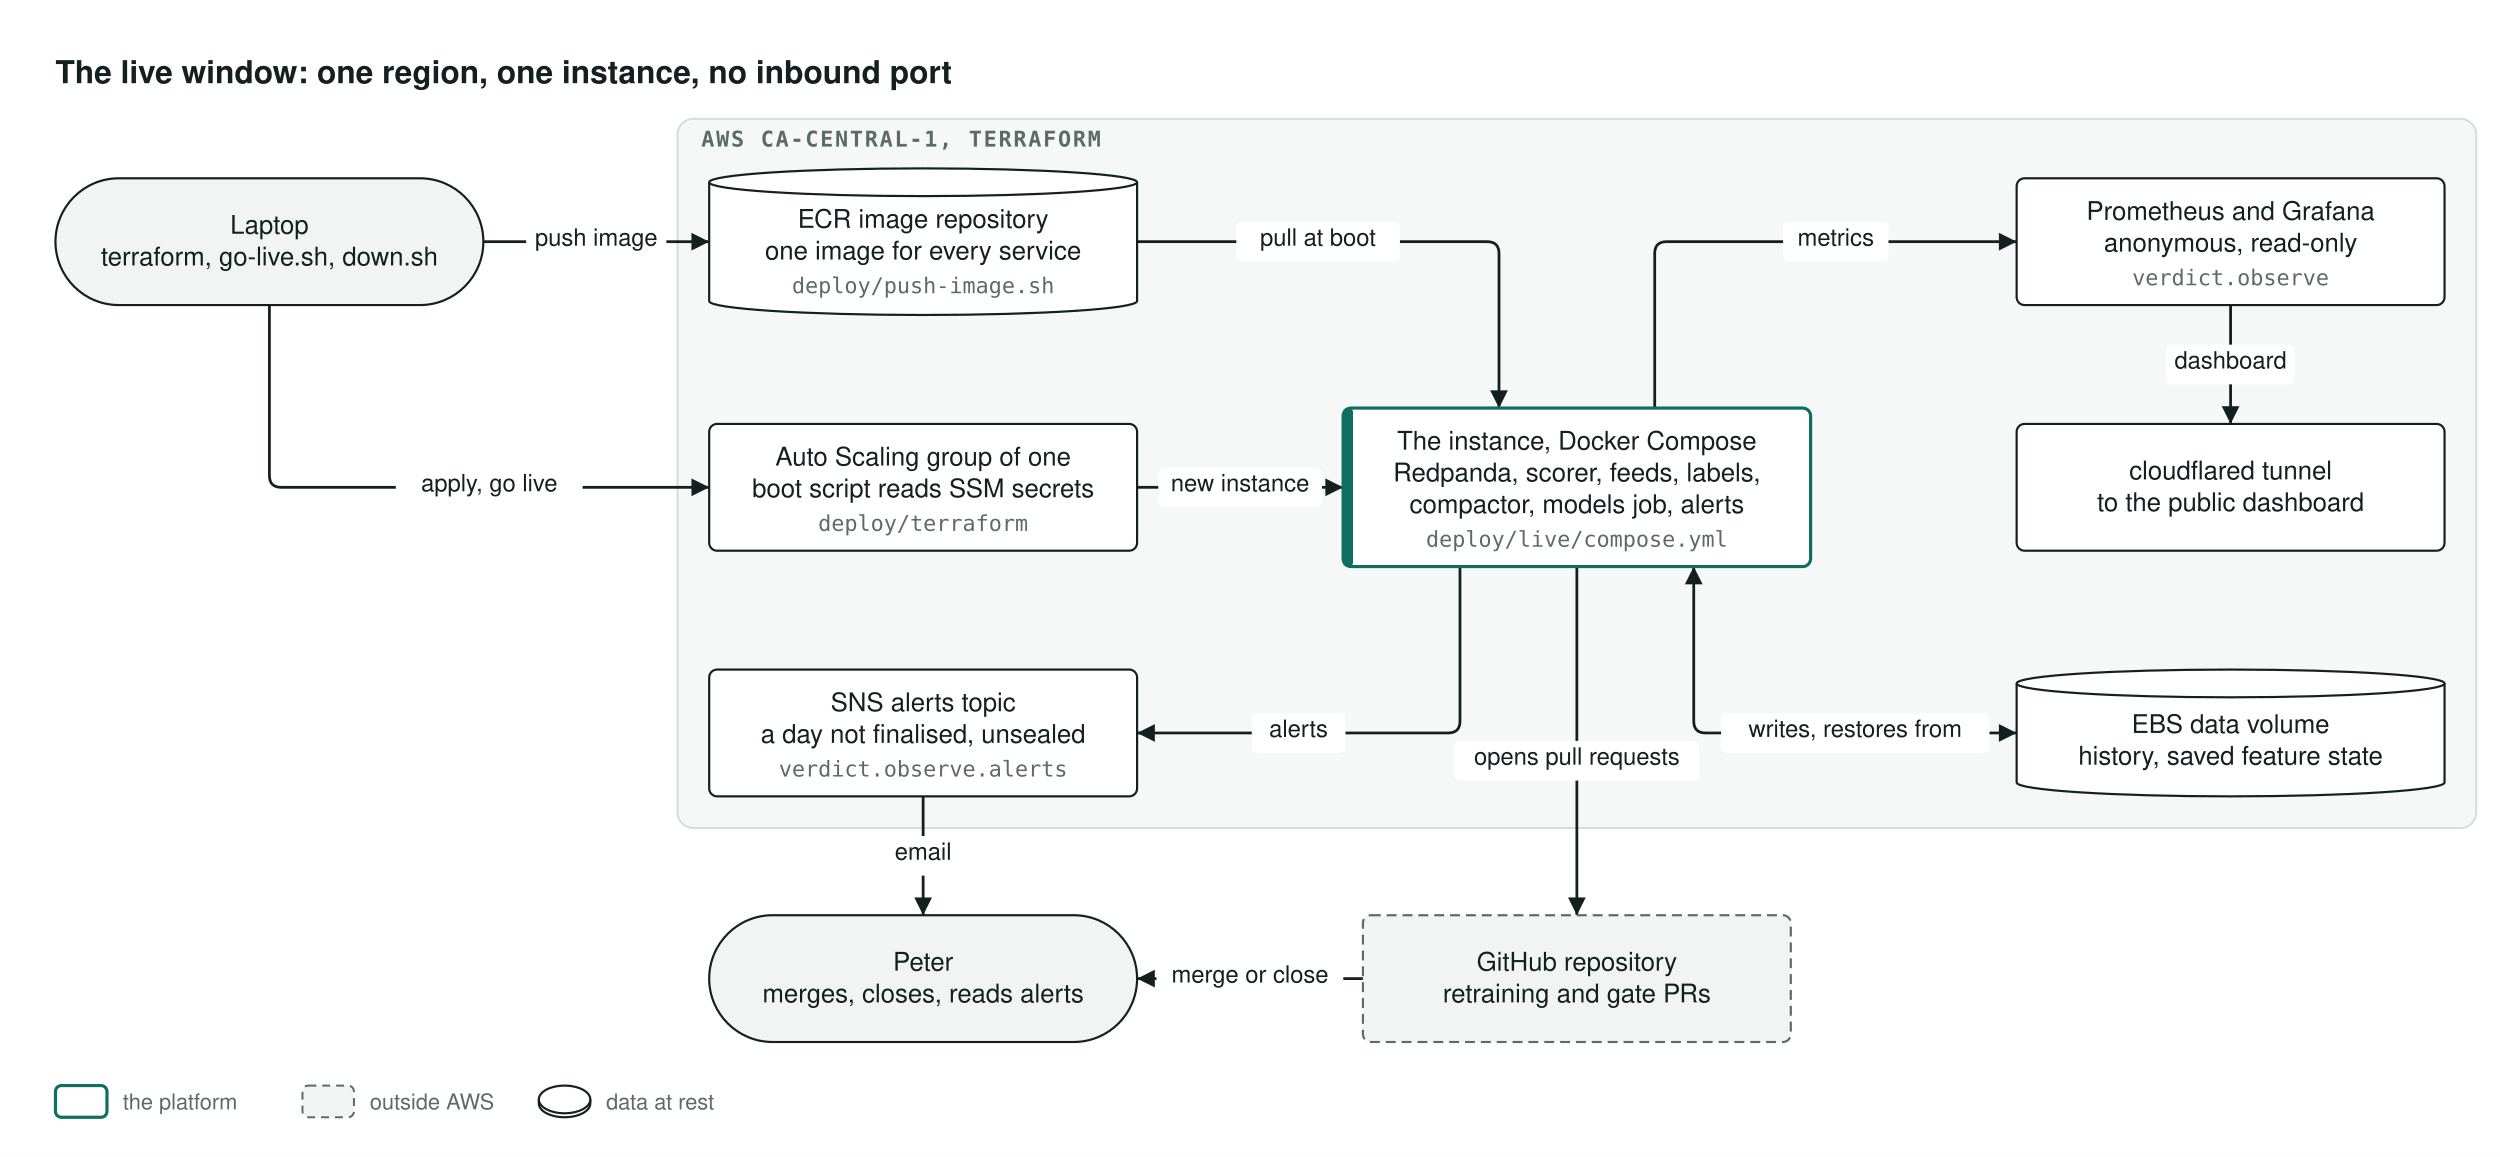
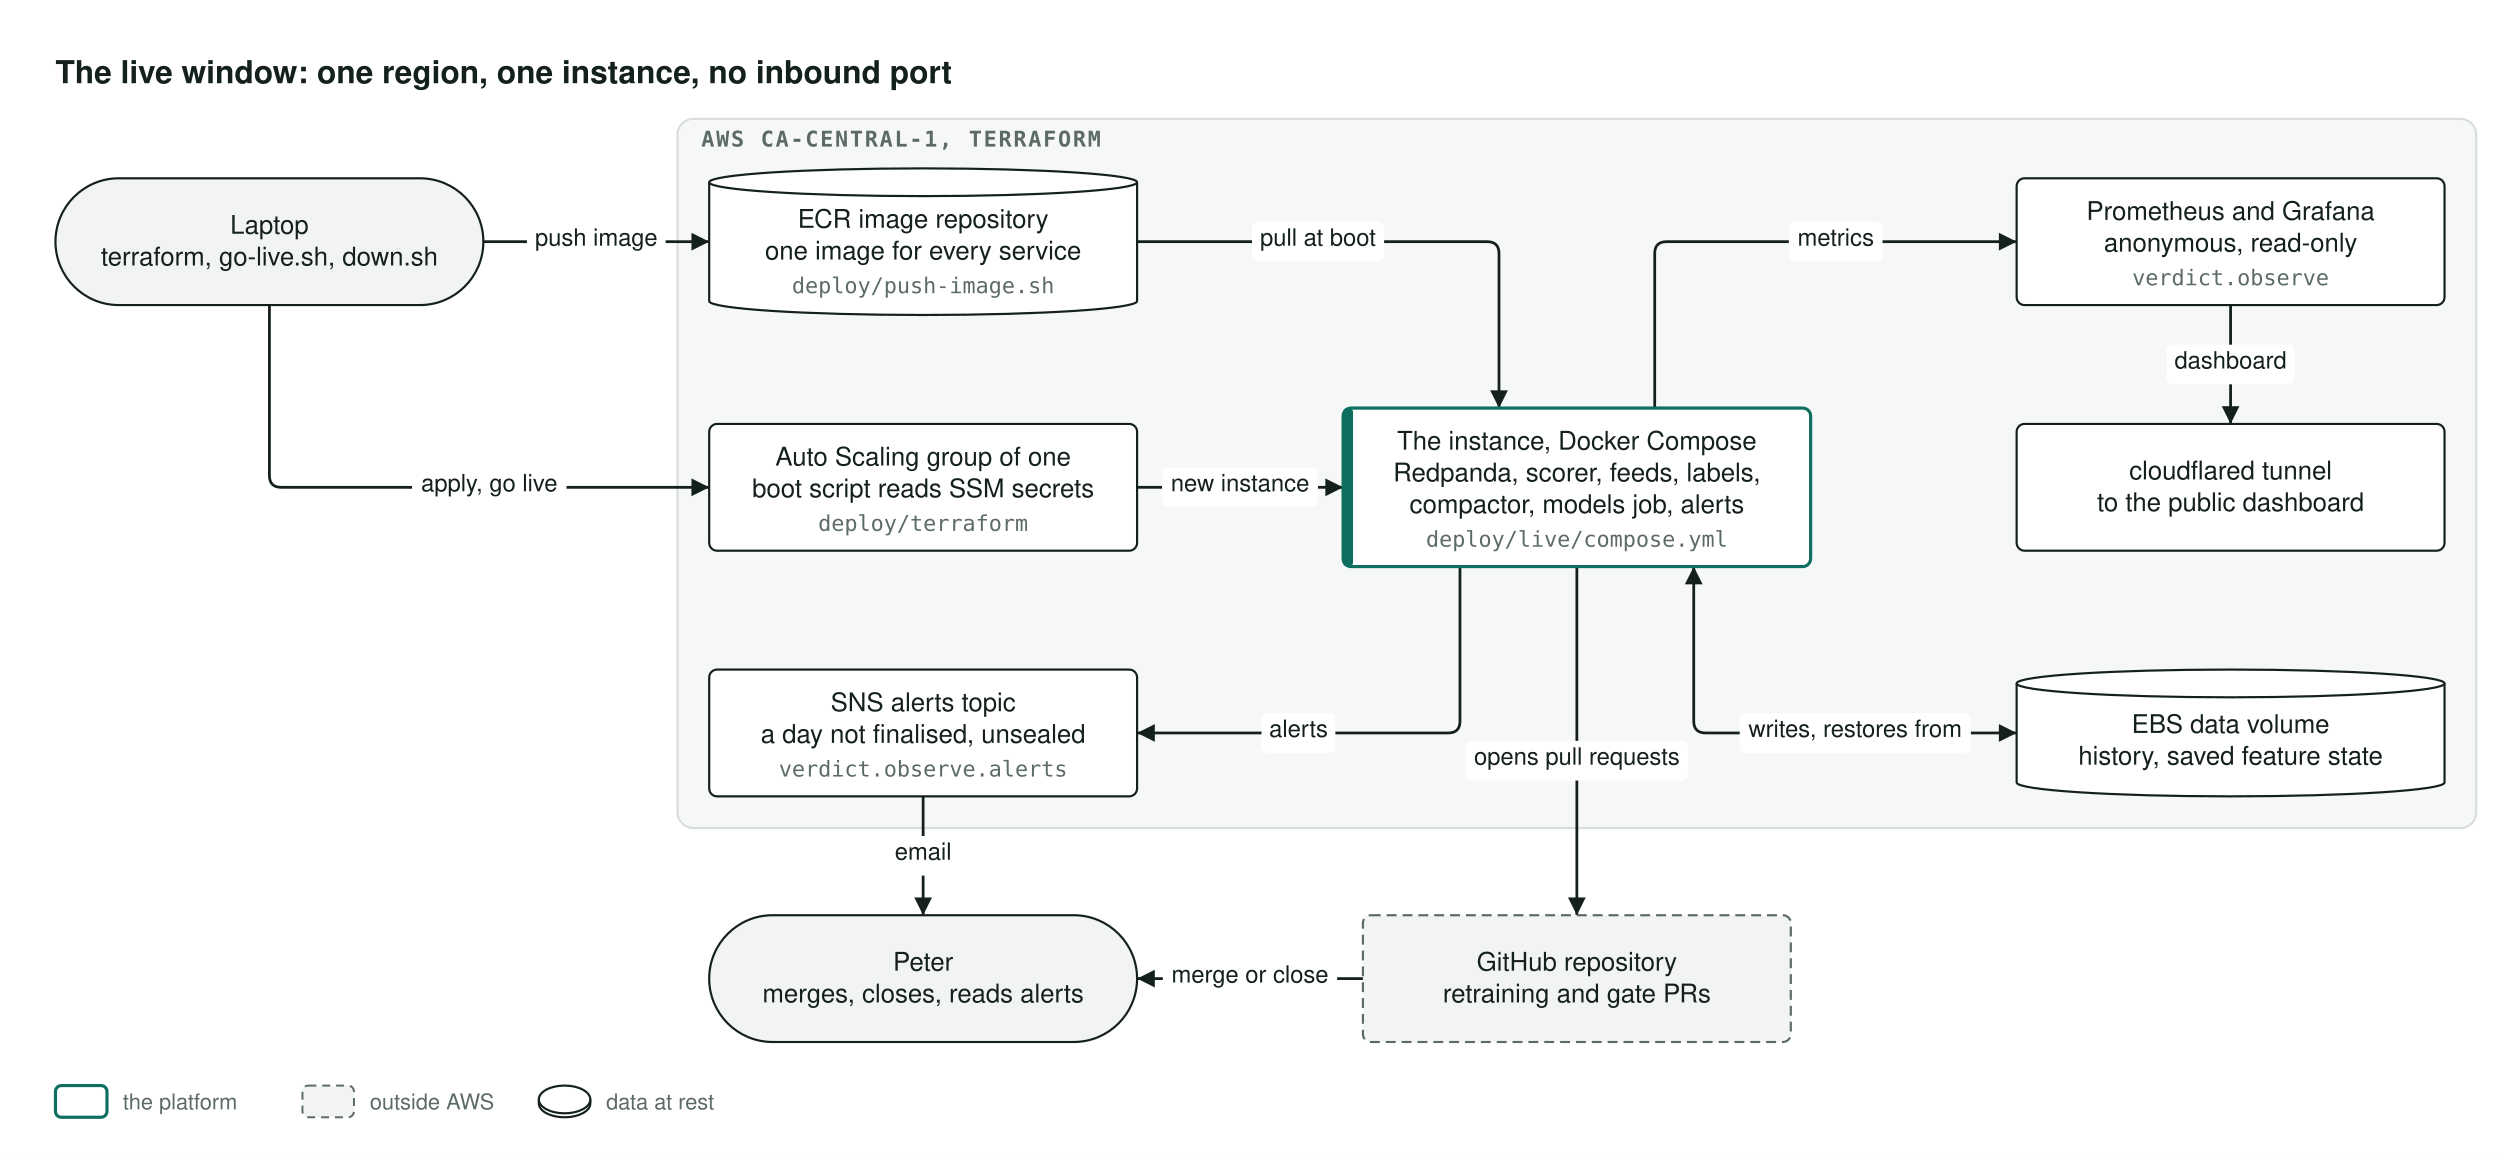
<svg xmlns="http://www.w3.org/2000/svg" width="1262" height="584" viewBox="0 0 1262 584" role="img" aria-label="Terraform from the laptop stands up an auto-scaling group of one in AWS ca-central-1 that boots the pushed image, keeps history and saved feature state on an EBS volume, serves the dashboard through a Cloudflare tunnel, emails alerts through SNS and opens its retraining and promotion verdicts as pull requests a person merges." font-family="'Segoe UI', 'Helvetica Neue', Helvetica, Arial, sans-serif">
  <defs>
    <marker id="arrow" viewBox="0 0 10 10" refX="9" refY="5" markerWidth="8" markerHeight="8" orient="auto-start-reverse">
      <path d="M 1 1 L 9 5 L 1 9 z" fill="#14201E" />
    </marker>
    <marker id="arrow-accent" viewBox="0 0 10 10" refX="9" refY="5" markerWidth="8" markerHeight="8" orient="auto-start-reverse">
      <path d="M 1 1 L 9 5 L 1 9 z" fill="#0E6E60" />
    </marker>
    <marker id="arrow-signal" viewBox="0 0 10 10" refX="9" refY="5" markerWidth="8" markerHeight="8" orient="auto-start-reverse">
      <path d="M 1 1 L 9 5 L 1 9 z" fill="#A64C1C" />
    </marker>
    <marker id="arrow-muted" viewBox="0 0 10 10" refX="9" refY="5" markerWidth="8" markerHeight="8" orient="auto-start-reverse">
      <path d="M 1 1 L 9 5 L 1 9 z" fill="#5C6B67" />
    </marker>
  </defs>
  <rect width="1262" height="584" fill="#FFFFFF" />
  <text x="28" y="42" font-size="16" font-weight="700" fill="#14201E">The live window: one region, one instance, no inbound port</text>
  <rect x="342.0" y="60.0" width="908.0" height="358.0" rx="8" fill="#F6F8F7" stroke="#D5DCD9" stroke-width="1" />
  <text x="354.0" y="74.0" font-size="11" font-family="Consolas, Menlo, 'DejaVu Sans Mono', monospace" font-weight="600" letter-spacing="0.08em" fill="#5C6B67">AWS CA-CENTRAL-1, TERRAFORM</text>
  <path d="M 244.0 122.0 L 358.0 122.0" fill="none" stroke="#14201E" stroke-width="1.4" marker-end="url(#arrow)" />
  <path d="M 136.0 154.0 L 136.0 240.0 Q 136.0 246.0 142.0 246.0 L 358.0 246.0" fill="none" stroke="#14201E" stroke-width="1.4" marker-end="url(#arrow)" />
  <path d="M 574.0 122.0 L 750.7 122.0 Q 756.7 122.0 756.7 128.0 L 756.7 206.0" fill="none" stroke="#14201E" stroke-width="1.4" marker-end="url(#arrow)" />
  <path d="M 574.0 246.0 L 678.0 246.0" fill="none" stroke="#14201E" stroke-width="1.4" marker-end="url(#arrow)" />
  <path d="M 835.3 206.0 L 835.3 128.0 Q 835.3 122.0 841.3 122.0 L 1018.0 122.0" fill="none" stroke="#14201E" stroke-width="1.4" marker-end="url(#arrow)" />
  <path d="M 1126.0 154.0 L 1126.0 214.0" fill="none" stroke="#14201E" stroke-width="1.4" marker-end="url(#arrow)" />
  <path d="M 855.0 286.0 L 855.0 364.0 Q 855.0 370.0 861.0 370.0 L 1018.0 370.0" fill="none" stroke="#14201E" stroke-width="1.4" marker-end="url(#arrow)" marker-start="url(#arrow)" />
  <path d="M 737.0 286.0 L 737.0 364.0 Q 737.0 370.0 731.0 370.0 L 574.0 370.0" fill="none" stroke="#14201E" stroke-width="1.4" marker-end="url(#arrow)" />
  <path d="M 466.0 402.0 L 466.0 462.0" fill="none" stroke="#14201E" stroke-width="1.4" marker-end="url(#arrow)" />
  <path d="M 796.0 286.0 L 796.0 462.0" fill="none" stroke="#14201E" stroke-width="1.4" marker-end="url(#arrow)" />
  <path d="M 688.0 494.0 L 574.0 494.0" fill="none" stroke="#14201E" stroke-width="1.4" marker-end="url(#arrow)" />
  <rect x="28.0" y="90.0" width="216.0" height="64.0" rx="32.0" fill="#F2F4F3" stroke="#14201E" stroke-width="1.1" />
  <text x="136.0" y="118.0" font-size="13" font-weight="500" text-anchor="middle" fill="#14201E">Laptop</text>
  <text x="136.0" y="134.0" font-size="13" font-weight="500" text-anchor="middle" fill="#14201E">terraform, go-live.sh, down.sh</text>
  <path d="M 358.0 92.0 a 108.0 7 0 0 1 216.0 0 L 574.0 152.0 a 108.0 7 0 0 1 -216.0 0 Z" fill="#FFFFFF" stroke="#14201E" stroke-width="1.1" />
  <path d="M 358.0 92.0 a 108.0 7 0 0 0 216.0 0" fill="none" stroke="#14201E" stroke-width="1.1" />
  <text x="466.0" y="115.0" font-size="13" font-weight="500" text-anchor="middle" fill="#14201E">ECR image repository</text>
  <text x="466.0" y="131.0" font-size="13" font-weight="500" text-anchor="middle" fill="#14201E">one image for every service</text>
  <text x="466.0" y="148.0" font-size="11" font-family="Consolas, Menlo, 'DejaVu Sans Mono', monospace" text-anchor="middle" fill="#5C6B67">deploy/push-image.sh</text>
  <rect x="358.0" y="214.0" width="216.0" height="64.0" rx="4" fill="#FFFFFF" stroke="#14201E" stroke-width="1.1" />
  <text x="466.0" y="235.0" font-size="13" font-weight="500" text-anchor="middle" fill="#14201E">Auto Scaling group of one</text>
  <text x="466.0" y="251.0" font-size="13" font-weight="500" text-anchor="middle" fill="#14201E">boot script reads SSM secrets</text>
  <text x="466.0" y="268.0" font-size="11" font-family="Consolas, Menlo, 'DejaVu Sans Mono', monospace" text-anchor="middle" fill="#5C6B67">deploy/terraform</text>
  <rect x="358.0" y="338.0" width="216.0" height="64.0" rx="4" fill="#FFFFFF" stroke="#14201E" stroke-width="1.1" />
  <text x="466.0" y="359.0" font-size="13" font-weight="500" text-anchor="middle" fill="#14201E">SNS alerts topic</text>
  <text x="466.0" y="375.0" font-size="13" font-weight="500" text-anchor="middle" fill="#14201E">a day not finalised, unsealed</text>
  <text x="466.0" y="392.0" font-size="11" font-family="Consolas, Menlo, 'DejaVu Sans Mono', monospace" text-anchor="middle" fill="#5C6B67">verdict.observe.alerts</text>
  <rect x="678.0" y="206.0" width="236.0" height="80.0" rx="4" fill="#FFFFFF" stroke="#0E6E60" stroke-width="1.6" />
  <rect x="678.0" y="206.0" width="5" height="80.0" rx="2" fill="#0E6E60" />
  <text x="796.0" y="227.0" font-size="13" font-weight="500" text-anchor="middle" fill="#14201E">The instance, Docker Compose</text>
  <text x="796.0" y="243.0" font-size="13" font-weight="500" text-anchor="middle" fill="#14201E">Redpanda, scorer, feeds, labels,</text>
  <text x="796.0" y="259.0" font-size="13" font-weight="500" text-anchor="middle" fill="#14201E">compactor, models job, alerts</text>
  <text x="796.0" y="276.0" font-size="11" font-family="Consolas, Menlo, 'DejaVu Sans Mono', monospace" text-anchor="middle" fill="#5C6B67">deploy/live/compose.yml</text>
  <rect x="1018.0" y="90.0" width="216.0" height="64.0" rx="4" fill="#FFFFFF" stroke="#14201E" stroke-width="1.1" />
  <text x="1126.0" y="111.0" font-size="13" font-weight="500" text-anchor="middle" fill="#14201E">Prometheus and Grafana</text>
  <text x="1126.0" y="127.0" font-size="13" font-weight="500" text-anchor="middle" fill="#14201E">anonymous, read-only</text>
  <text x="1126.0" y="144.0" font-size="11" font-family="Consolas, Menlo, 'DejaVu Sans Mono', monospace" text-anchor="middle" fill="#5C6B67">verdict.observe</text>
  <rect x="1018.0" y="214.0" width="216.0" height="64.0" rx="4" fill="#FFFFFF" stroke="#14201E" stroke-width="1.1" />
  <text x="1126.0" y="242.0" font-size="13" font-weight="500" text-anchor="middle" fill="#14201E">cloudflared tunnel</text>
  <text x="1126.0" y="258.0" font-size="13" font-weight="500" text-anchor="middle" fill="#14201E">to the public dashboard</text>
  <path d="M 1018.0 345.0 a 108.0 7 0 0 1 216.0 0 L 1234.0 395.0 a 108.0 7 0 0 1 -216.0 0 Z" fill="#FFFFFF" stroke="#14201E" stroke-width="1.1" />
  <path d="M 1018.0 345.0 a 108.0 7 0 0 0 216.0 0" fill="none" stroke="#14201E" stroke-width="1.1" />
  <text x="1126.0" y="370.0" font-size="13" font-weight="500" text-anchor="middle" fill="#14201E">EBS data volume</text>
  <text x="1126.0" y="386.0" font-size="13" font-weight="500" text-anchor="middle" fill="#14201E">history, saved feature state</text>
  <rect x="688.0" y="462.0" width="216.0" height="64.0" rx="4" fill="#F2F4F3" stroke="#5C6B67" stroke-width="1.1" stroke-dasharray="5 3" />
  <text x="796.0" y="490.0" font-size="13" font-weight="500" text-anchor="middle" fill="#14201E">GitHub repository</text>
  <text x="796.0" y="506.0" font-size="13" font-weight="500" text-anchor="middle" fill="#14201E">retraining and gate PRs</text>
  <rect x="358.0" y="462.0" width="216.0" height="64.0" rx="32.0" fill="#F2F4F3" stroke="#14201E" stroke-width="1.1" />
  <text x="466.0" y="490.0" font-size="13" font-weight="500" text-anchor="middle" fill="#14201E">Peter</text>
  <text x="466.0" y="506.0" font-size="13" font-weight="500" text-anchor="middle" fill="#14201E">merges, closes, reads alerts</text>
-   <rect x="265.6" y="112.0" width="70.8" height="20.0" rx="3" fill="#FFFFFF" />
+   <rect x="266.0" y="112.0" width="70.0" height="20.0" rx="3" fill="#FFFFFF" />
  <text x="301.0" y="124.0" font-size="12" text-anchor="middle" fill="#14201E">push image</text>
-   <rect x="199.8" y="236.0" width="94.3" height="20.0" rx="3" fill="#FFFFFF" />
+   <rect x="208.0" y="236.0" width="78.0" height="20.0" rx="3" fill="#FFFFFF" />
  <text x="247.0" y="248.0" font-size="12" text-anchor="middle" fill="#14201E">apply, go live</text>
-   <rect x="624.1" y="112.0" width="82.6" height="20.0" rx="3" fill="#FFFFFF" />
+   <rect x="632.0" y="112.0" width="66.7" height="20.0" rx="3" fill="#FFFFFF" />
  <text x="665.3" y="124.0" font-size="12" text-anchor="middle" fill="#14201E">pull at boot</text>
-   <rect x="584.7" y="236.0" width="82.6" height="20.0" rx="3" fill="#FFFFFF" />
+   <rect x="586.6" y="236.0" width="78.7" height="20.0" rx="3" fill="#FFFFFF" />
  <text x="626.0" y="248.0" font-size="12" text-anchor="middle" fill="#14201E">new instance</text>
-   <rect x="900.1" y="112.0" width="53.2" height="20.0" rx="3" fill="#FFFFFF" />
+   <rect x="903.0" y="112.0" width="47.3" height="20.0" rx="3" fill="#FFFFFF" />
  <text x="926.7" y="124.0" font-size="12" text-anchor="middle" fill="#14201E">metrics</text>
-   <rect x="1093.5" y="174.0" width="64.9" height="20.0" rx="3" fill="#FFFFFF" />
+   <rect x="1093.7" y="174.0" width="64.7" height="20.0" rx="3" fill="#FFFFFF" />
  <text x="1126.0" y="186.0" font-size="12" text-anchor="middle" fill="#14201E">dashboard</text>
-   <rect x="868.8" y="360.0" width="135.5" height="20.0" rx="3" fill="#FFFFFF" />
+   <rect x="878.2" y="360.0" width="116.7" height="20.0" rx="3" fill="#FFFFFF" />
  <text x="936.5" y="372.0" font-size="12" text-anchor="middle" fill="#14201E">writes, restores from</text>
-   <rect x="631.9" y="360.0" width="47.3" height="20.0" rx="3" fill="#FFFFFF" />
+   <rect x="636.8" y="360.0" width="37.3" height="20.0" rx="3" fill="#FFFFFF" />
  <text x="655.5" y="372.0" font-size="12" text-anchor="middle" fill="#14201E">alerts</text>
-   <rect x="445.3" y="422.0" width="41.4" height="20.0" rx="3" fill="#FFFFFF" />
+   <rect x="447.7" y="422.0" width="36.7" height="20.0" rx="3" fill="#FFFFFF" />
  <text x="466.0" y="434.0" font-size="12" text-anchor="middle" fill="#14201E">email</text>
-   <rect x="734.1" y="374.0" width="123.7" height="20.0" rx="3" fill="#FFFFFF" />
+   <rect x="740.0" y="374.0" width="112.1" height="20.0" rx="3" fill="#FFFFFF" />
  <text x="796.0" y="386.0" font-size="12" text-anchor="middle" fill="#14201E">opens pull requests</text>
-   <rect x="583.8" y="484.0" width="94.3" height="20.0" rx="3" fill="#FFFFFF" />
+   <rect x="587.0" y="484.0" width="88.0" height="20.0" rx="3" fill="#FFFFFF" />
  <text x="631.0" y="496.0" font-size="12" text-anchor="middle" fill="#14201E">merge or close</text>
  <rect x="28" y="548" width="26" height="16" rx="3" fill="#FFFFFF" stroke="#0E6E60" stroke-width="1.6" />
  <text x="62" y="560" font-size="11" fill="#5C6B67">the platform</text>
  <rect x="152.68" y="548" width="26" height="16" rx="3" fill="#F2F4F3" stroke="#5C6B67" stroke-dasharray="4 3" />
  <text x="186.68" y="560" font-size="11" fill="#5C6B67">outside AWS</text>
  <path d="M 272.0 555.0 a 13.0 7 0 0 1 26.0 0 L 298.0 557.0 a 13.0 7 0 0 1 -26.0 0 Z" fill="#FFFFFF" stroke="#14201E" stroke-width="1.1" />
  <path d="M 272.0 555.0 a 13.0 7 0 0 0 26.0 0" fill="none" stroke="#14201E" stroke-width="1.1" />
  <text x="305.97" y="560" font-size="11" fill="#5C6B67">data at rest</text>
</svg>
